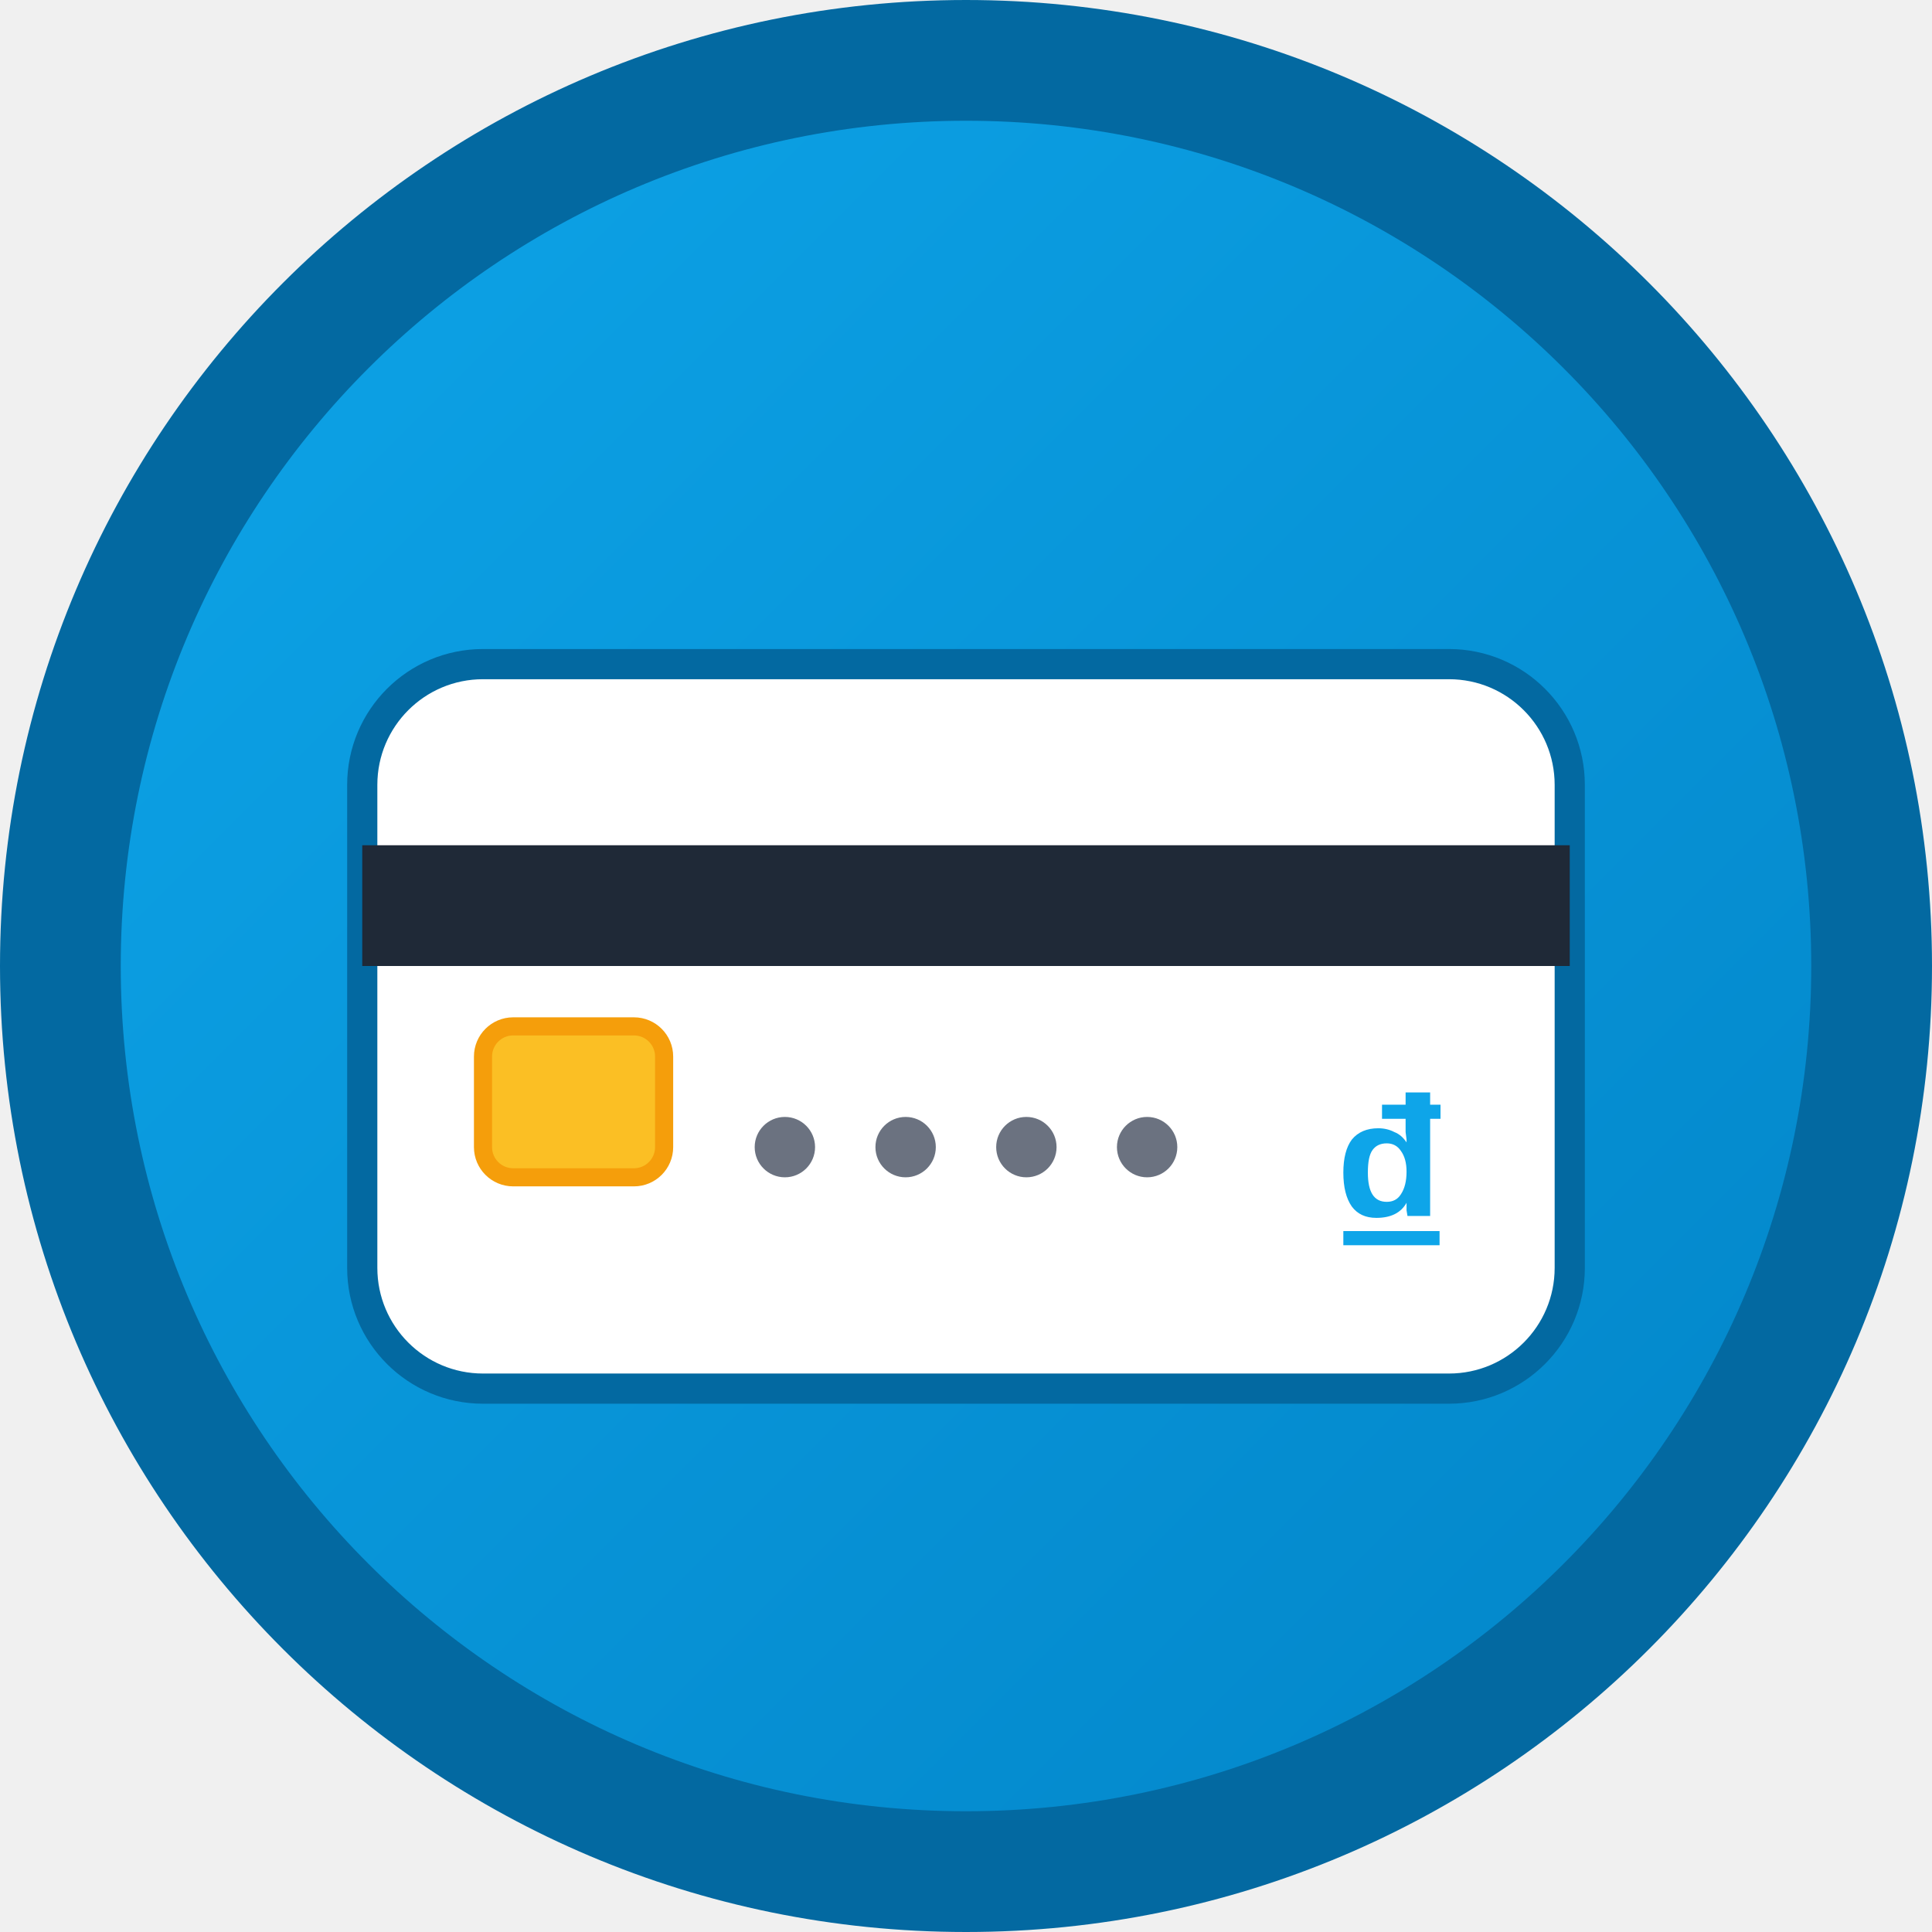
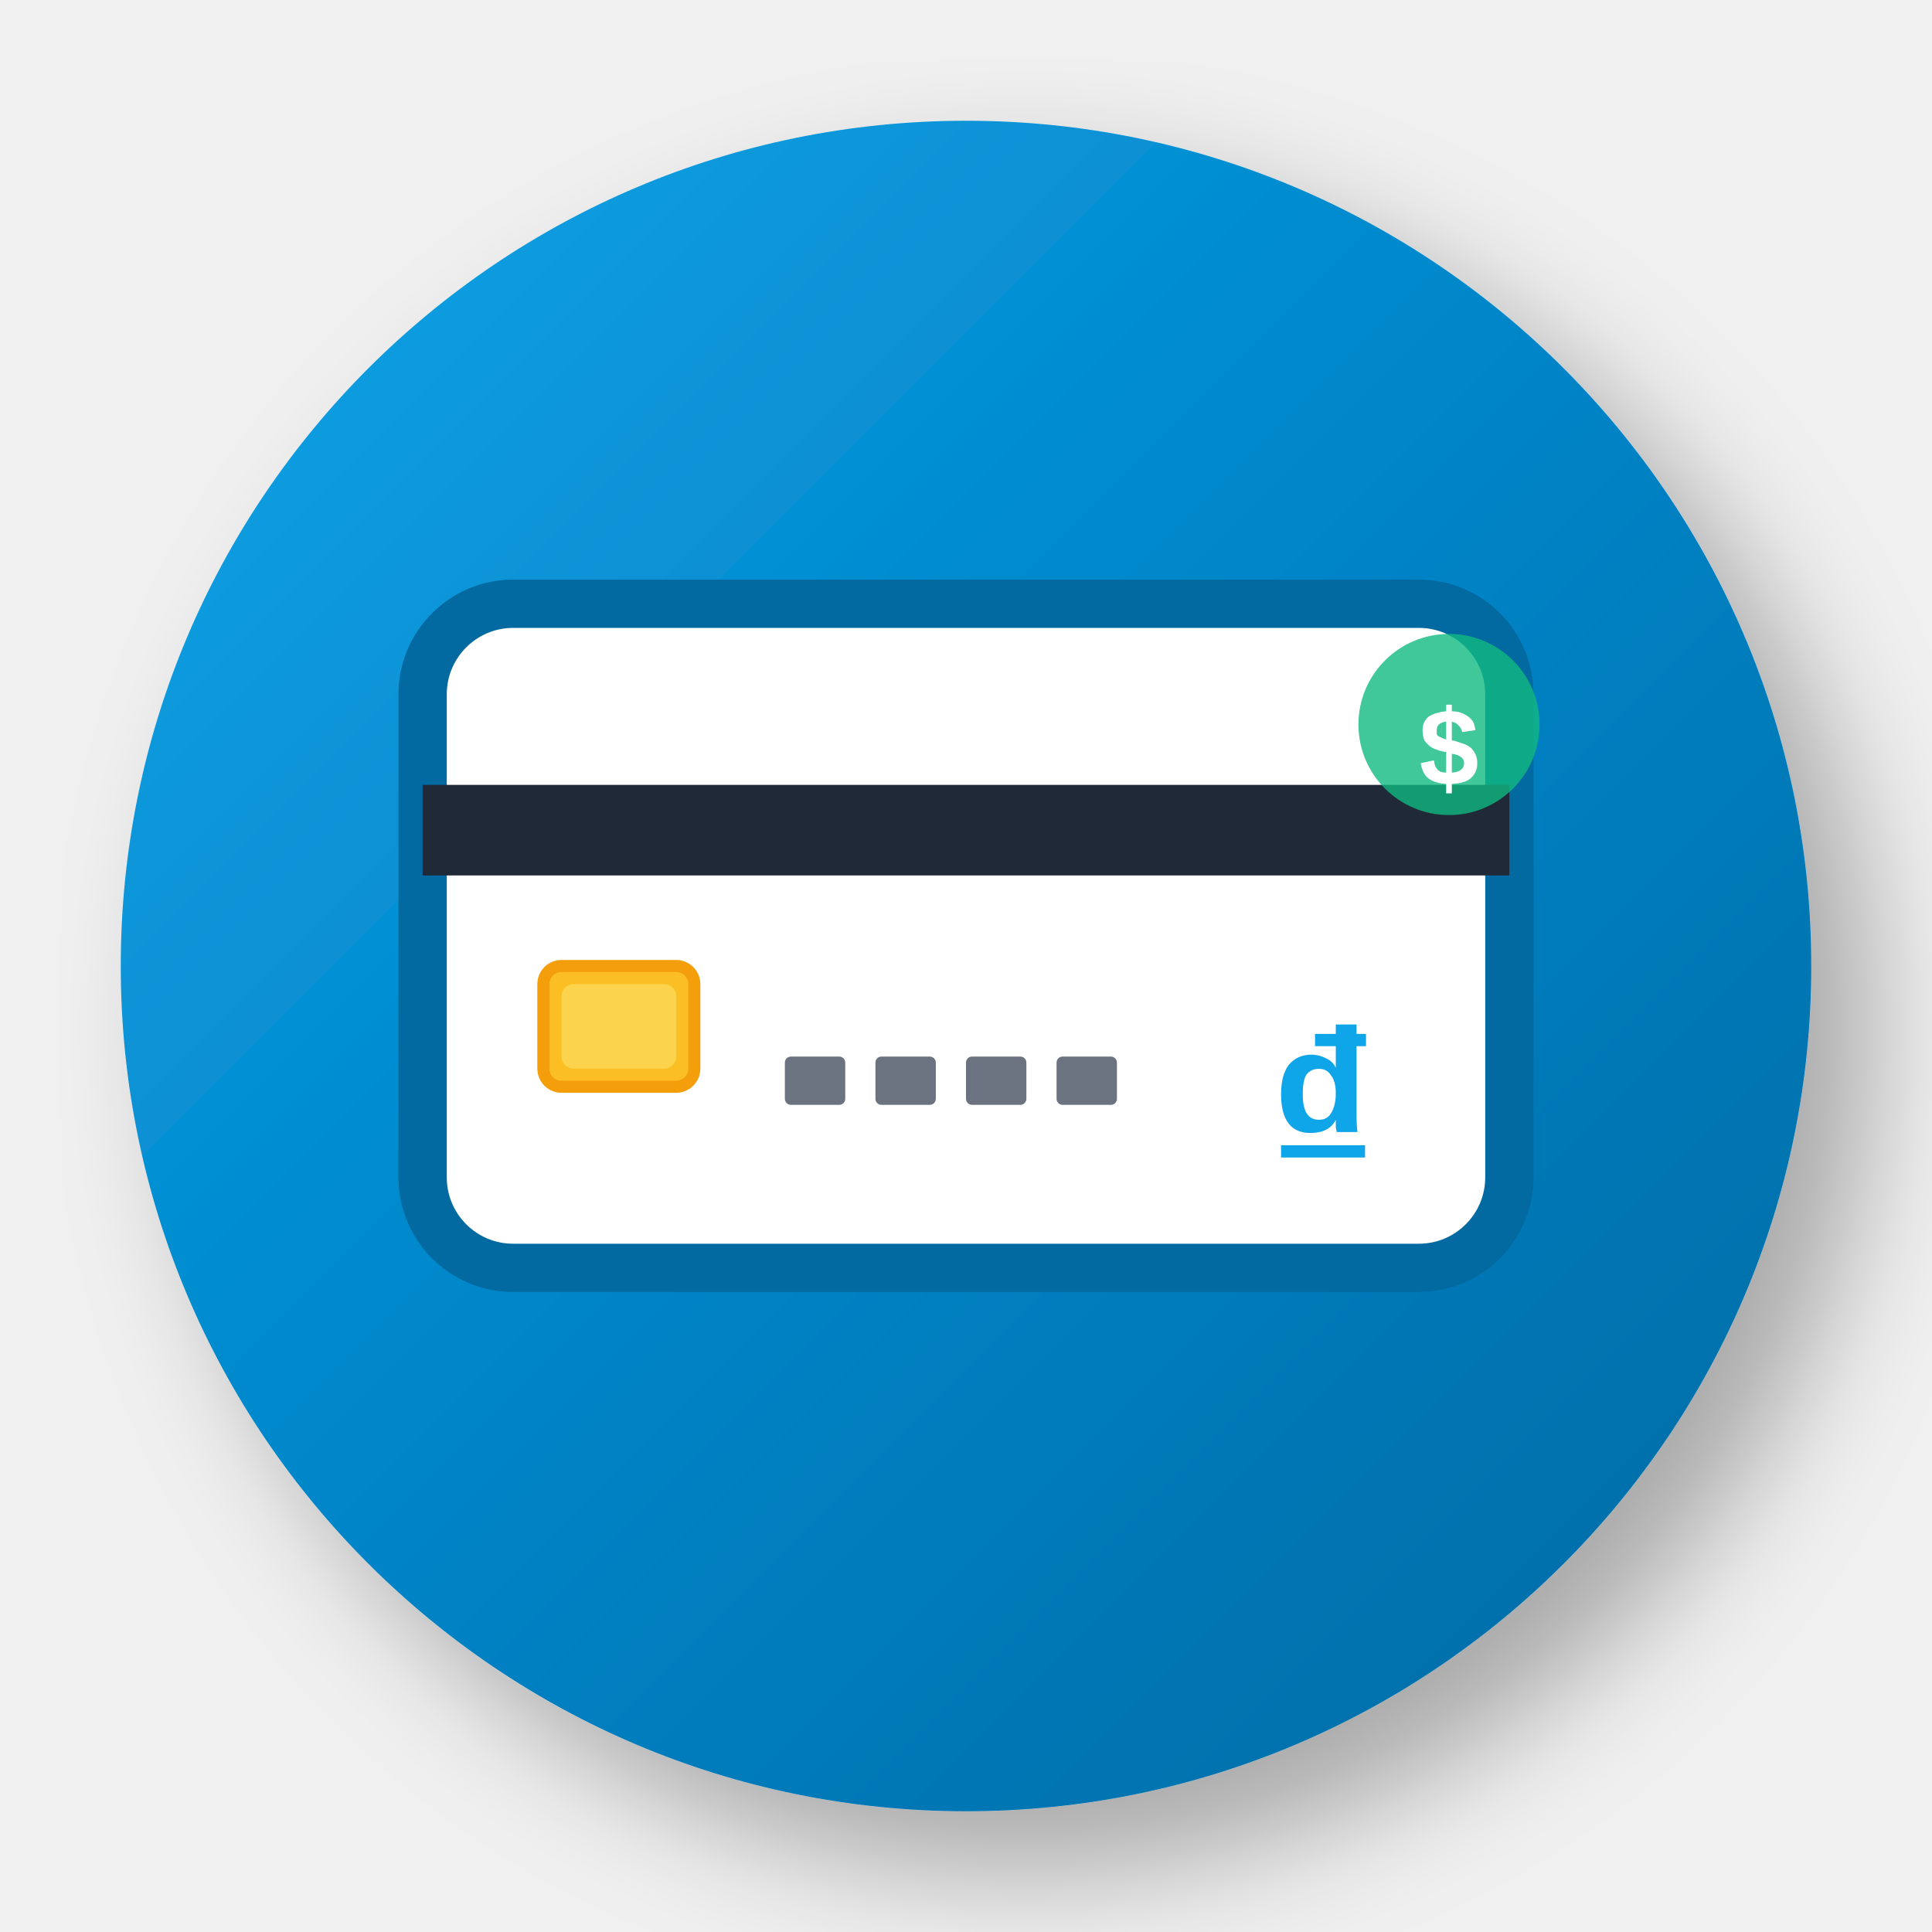
<svg xmlns="http://www.w3.org/2000/svg" viewBox="0 0 32 32" fill="none">
  <defs>
    <linearGradient id="cardGradient" x1="0%" y1="0%" x2="100%" y2="100%">
      <stop offset="0%" style="stop-color:#0ea5e9;stop-opacity:1" />
-       <stop offset="100%" style="stop-color:#0284c7;stop-opacity:1" />
+       <stop offset="50%" style="stop-color:#0284c7;stop-opacity:1" />
+       <stop offset="100%" style="stop-color:#0369a1;stop-opacity:1" />
    </linearGradient>
+     <filter id="shadow" x="-20%" y="-20%" width="140%" height="140%">
+       <feDropShadow dx="1" dy="1" stdDeviation="1" flood-color="#000000" flood-opacity="0.3" />
+     </filter>
  </defs>
-   <circle cx="16" cy="16" r="15" fill="url(#cardGradient)" stroke="#0369a1" stroke-width="2" />
-   <rect x="6" y="11" width="20" height="12" rx="2" fill="white" stroke="#0369a1" stroke-width="0.5" />
-   <rect x="6" y="14" width="20" height="2" fill="#1f2937" />
-   <rect x="8" y="17" width="3" height="2.5" rx="0.5" fill="#fbbf24" stroke="#f59e0b" stroke-width="0.3" />
-   <circle cx="13" cy="19" r="0.5" fill="#6b7280" />
-   <circle cx="15" cy="19" r="0.5" fill="#6b7280" />
-   <circle cx="17" cy="19" r="0.5" fill="#6b7280" />
-   <circle cx="19" cy="19" r="0.5" fill="#6b7280" />
-   <text x="22" y="21" font-family="Arial, sans-serif" font-size="4" font-weight="bold" fill="#0ea5e9">₫</text>
+   <circle cx="16" cy="16" r="14" fill="url(#cardGradient)" filter="url(#shadow)" />
+   <rect x="7" y="10" width="18" height="11" rx="1.5" fill="white" stroke="#0369a1" stroke-width="0.8" />
+   <rect x="7" y="13" width="18" height="1.5" fill="#1f2937" />
+   <rect x="9" y="16" width="2.5" height="2" rx="0.3" fill="#fbbf24" stroke="#f59e0b" stroke-width="0.2" />
+   <rect x="9.3" y="16.3" width="1.9" height="1.4" rx="0.2" fill="#fcd34d" />
+   <rect x="13" y="17.5" width="1" height="0.8" rx="0.1" fill="#6b7280" />
+   <rect x="14.5" y="17.5" width="1" height="0.8" rx="0.1" fill="#6b7280" />
+   <rect x="16" y="17.5" width="1" height="0.8" rx="0.1" fill="#6b7280" />
+   <rect x="17.5" y="17.5" width="1" height="0.8" rx="0.1" fill="#6b7280" />
+   <text x="21" y="19.5" font-family="Arial, sans-serif" font-size="3.5" font-weight="bold" fill="#0ea5e9">₫</text>
+   <circle cx="24" cy="12" r="1.5" fill="#10b981" opacity="0.8" />
+   <text x="24" y="13" text-anchor="middle" font-family="Arial, sans-serif" font-size="1.8" font-weight="bold" fill="white">$</text>
</svg>
